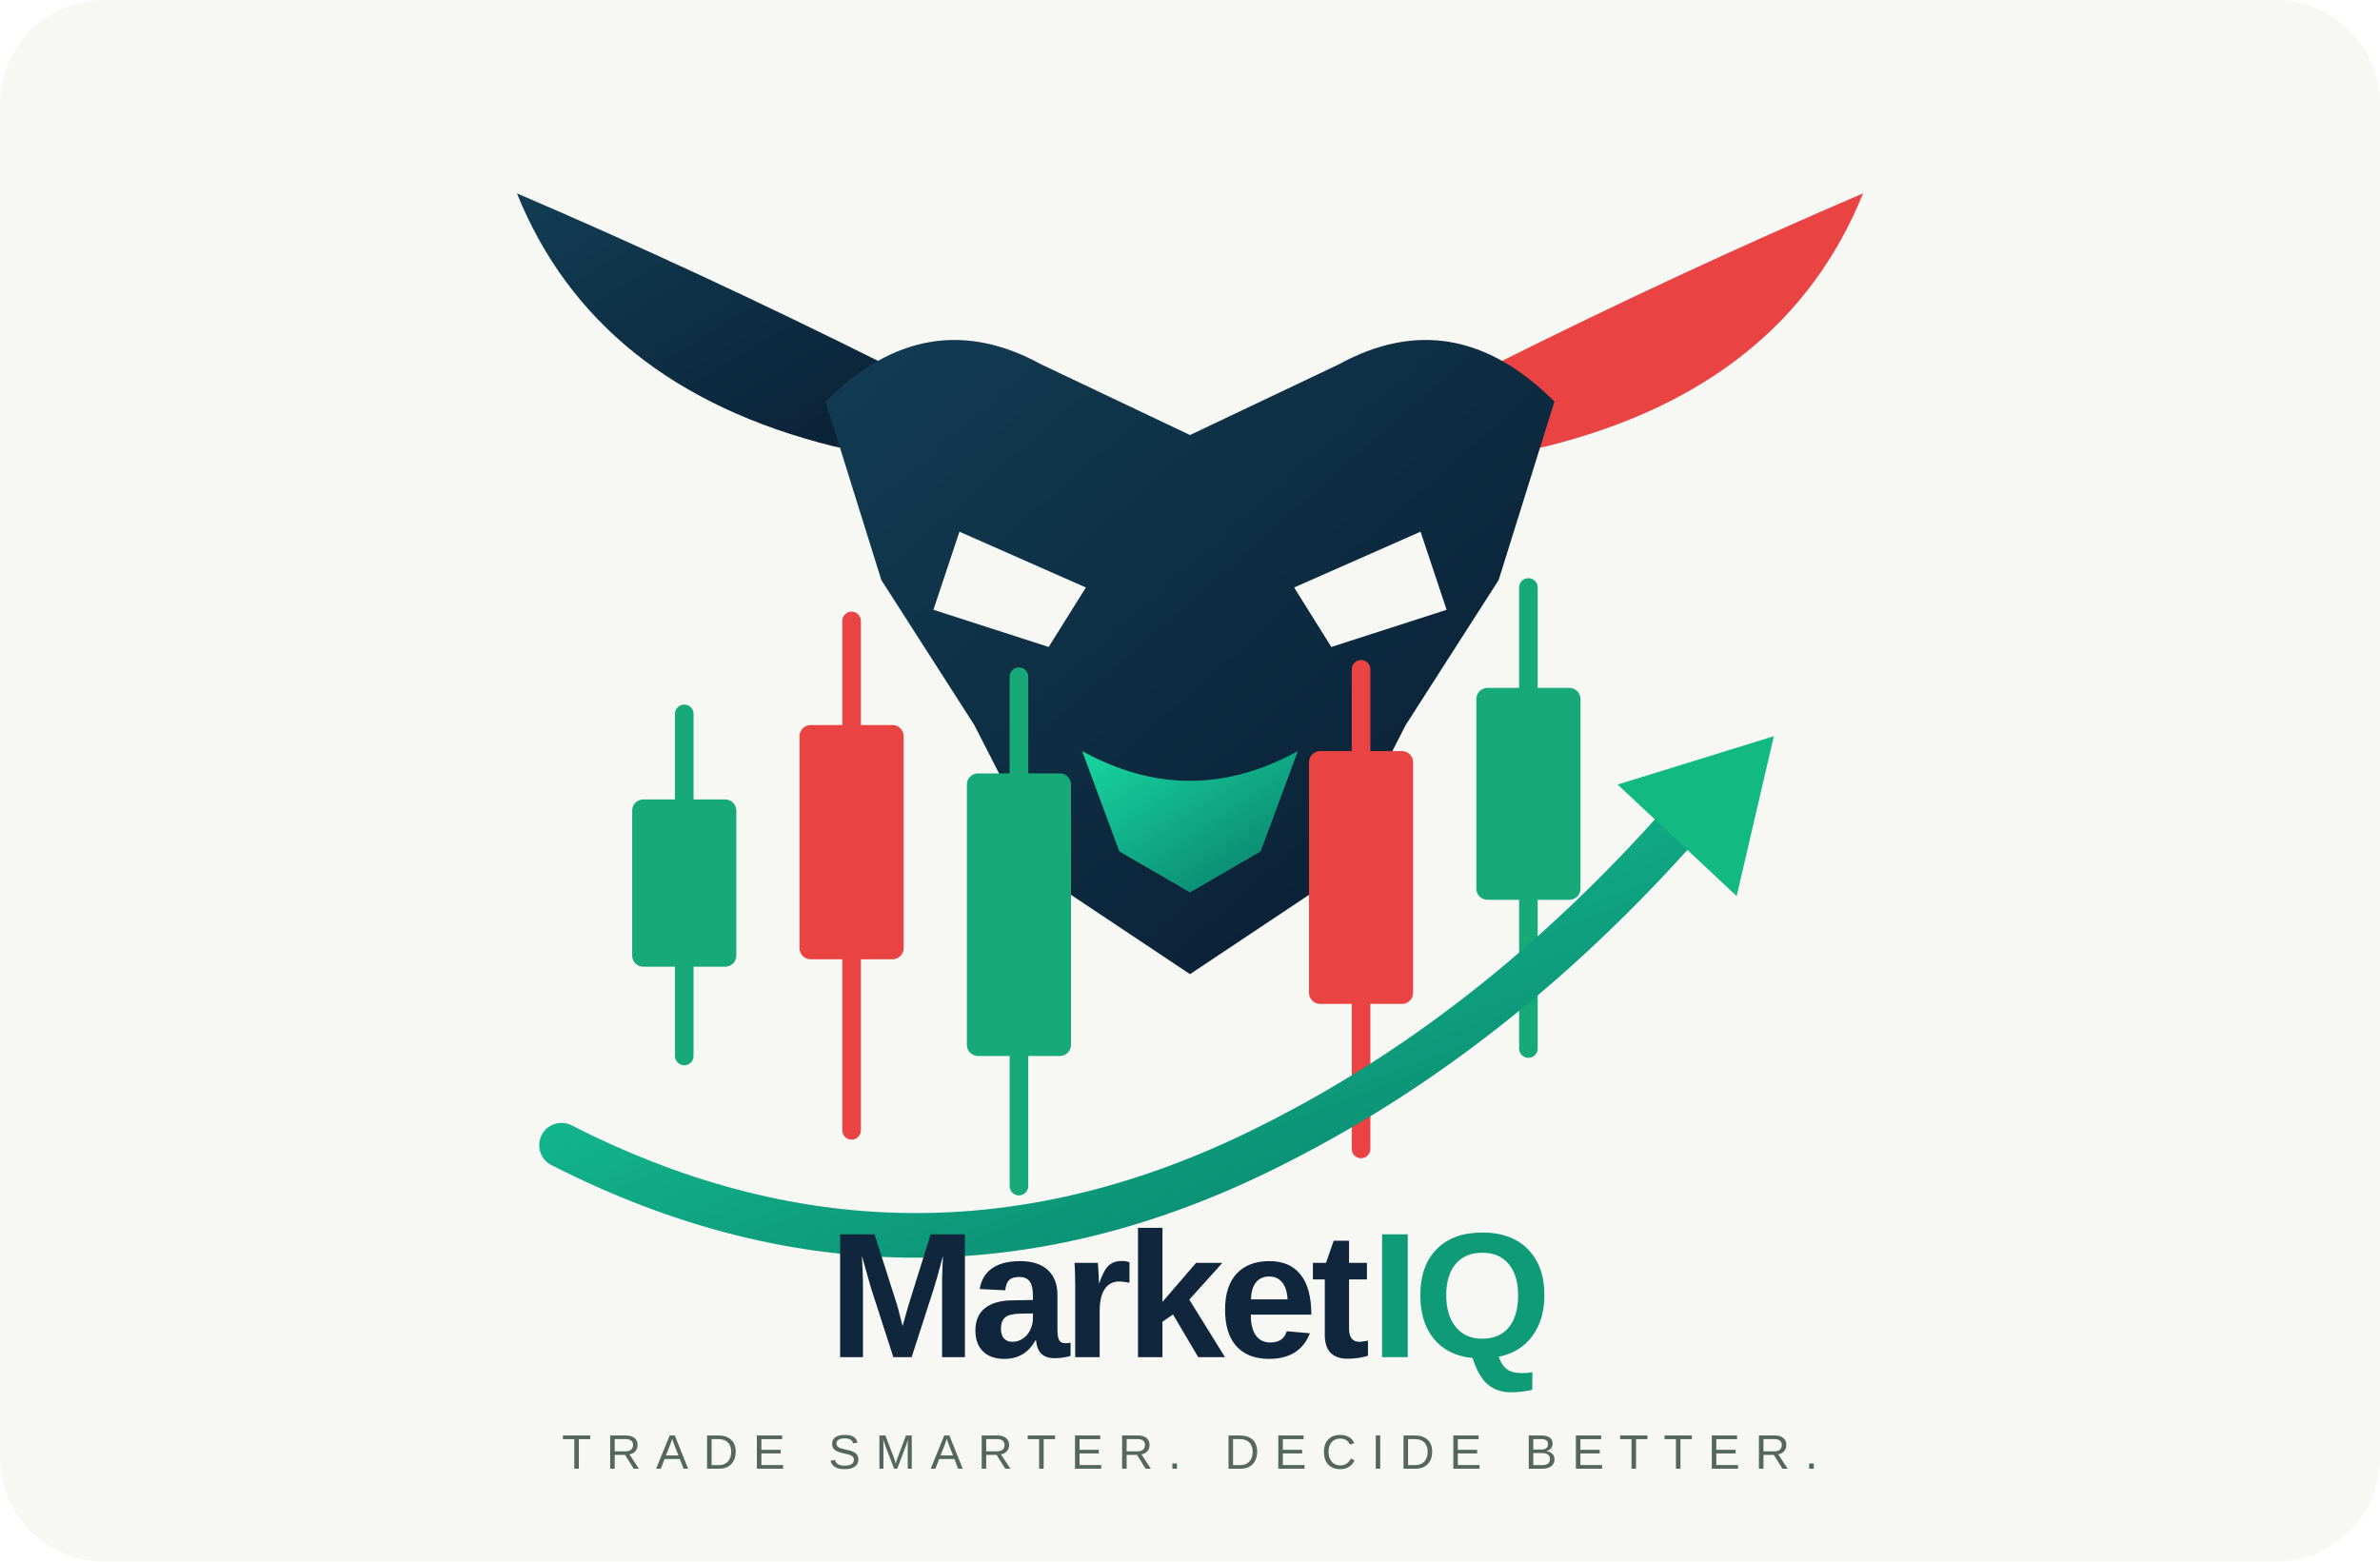
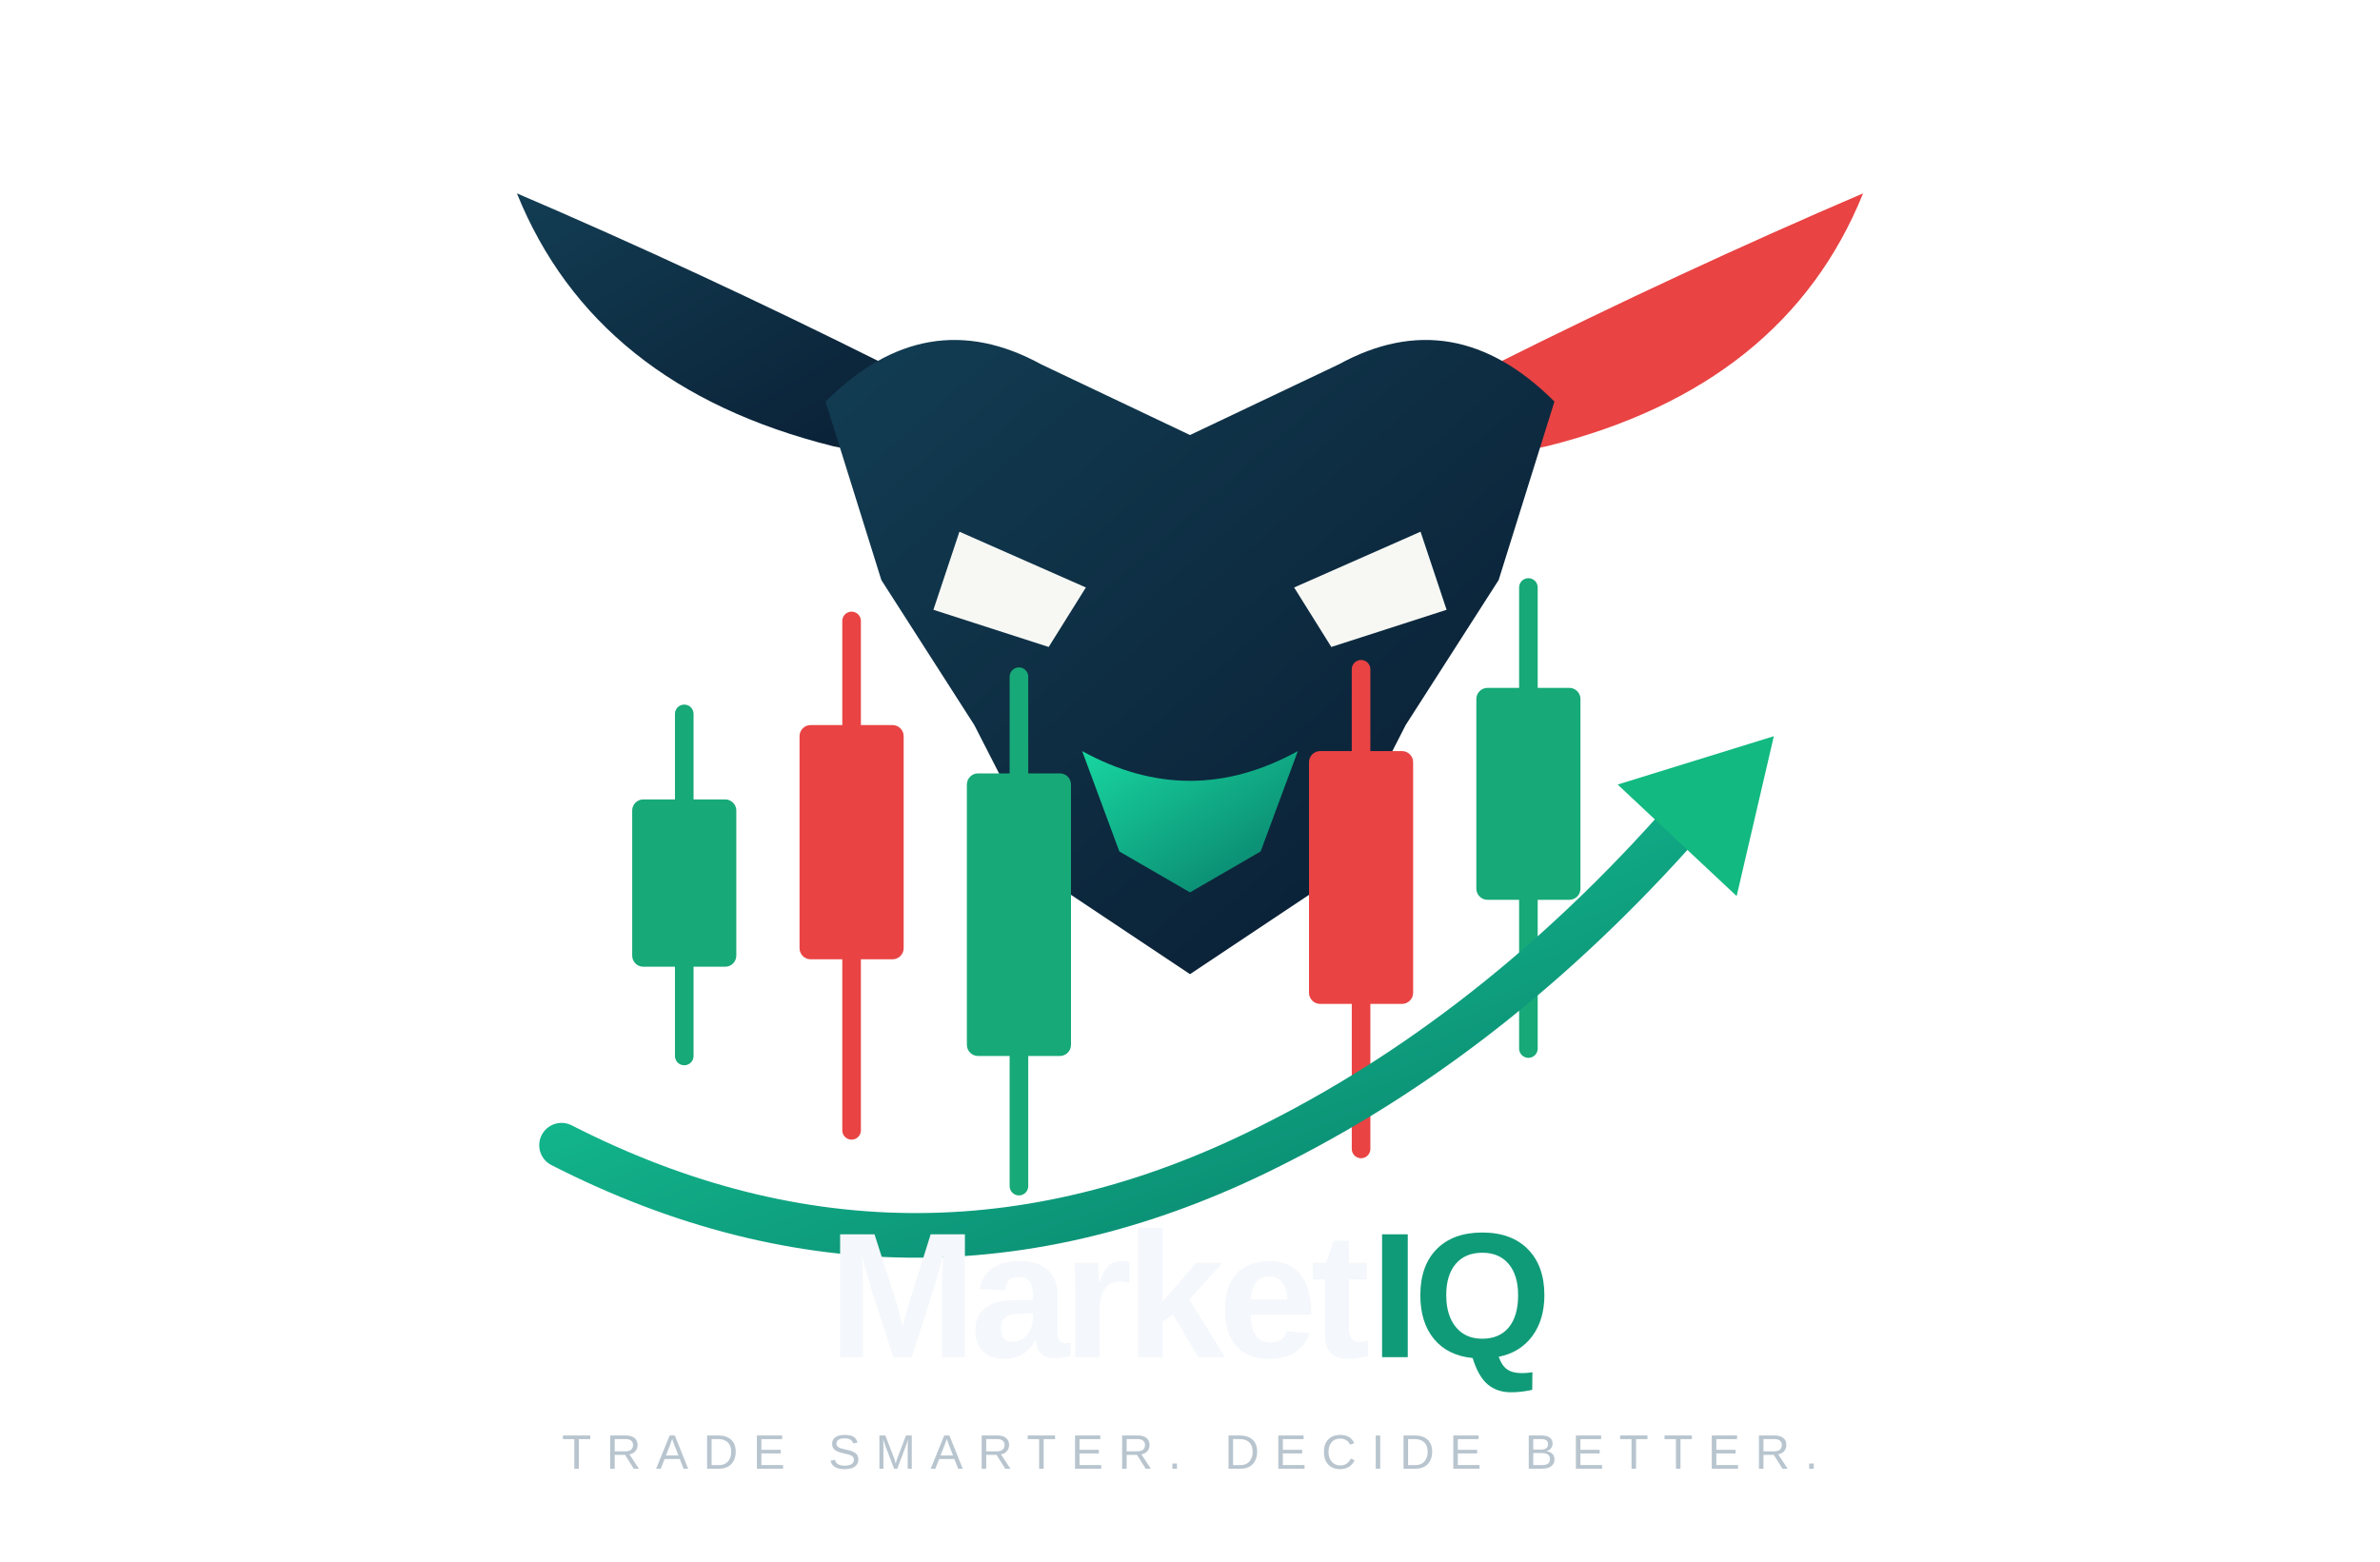
<svg xmlns="http://www.w3.org/2000/svg" viewBox="0 0 640 420" role="img" aria-labelledby="title desc">
  <defs>
    <linearGradient id="teal" x1="0" y1="0" x2="1" y2="1">
      <stop stop-color="#18d6a0" />
      <stop offset="1" stop-color="#087b68" />
    </linearGradient>
    <linearGradient id="navy" x1="0" y1="0" x2="1" y2="1">
      <stop stop-color="#123d53" />
      <stop offset="1" stop-color="#091b30" />
    </linearGradient>
  </defs>
-   <rect width="640" height="420" rx="28" fill="#f7f8f4" />
  <g transform="translate(0 4)">
    <path d="M224 116 Q160 100 139 48 Q188 69 238 94 L263 124Z" fill="url(#navy)" />
    <path d="M416 116 Q480 100 501 48 Q452 69 402 94 L377 124Z" fill="#e94343" />
    <path d="M222 104 Q249 77 280 94 L320 113 L360 94 Q391 77 418 104 L403 152 L378 191 L356 234 L320 258 L284 234 L262 191 L237 152Z" fill="url(#navy)" />
    <path d="M258 139 L292 154 L282 170 L251 160Z" fill="#f7f8f4" />
    <path d="M382 139 L348 154 L358 170 L389 160Z" fill="#f7f8f4" />
    <path d="M291 198 Q320 214 349 198 L339 225 L320 236 L301 225Z" fill="url(#teal)" />
    <g stroke-width="5" stroke-linecap="round">
      <path d="M184 188V280" stroke="#17a978" />
      <rect x="170" y="211" width="28" height="45" rx="3" fill="#17a978" />
      <path d="M229 163V300" stroke="#e94343" />
      <rect x="215" y="191" width="28" height="63" rx="3" fill="#e94343" />
      <path d="M274 178V315" stroke="#17a978" />
      <rect x="260" y="204" width="28" height="76" rx="3" fill="#17a978" />
      <path d="M366 176V305" stroke="#e94343" />
      <rect x="352" y="198" width="28" height="68" rx="3" fill="#e94343" />
      <path d="M411 154V278" stroke="#17a978" />
      <rect x="397" y="181" width="28" height="57" rx="3" fill="#17a978" />
    </g>
    <path d="M151 304 Q247 353 344 303 Q405 272 456 213" fill="none" stroke="url(#teal)" stroke-width="12" stroke-linecap="round" />
    <path d="M435 207 L477 194 L467 237Z" fill="#12b981" />
  </g>
-   <text x="320" y="365" text-anchor="middle" font-family="Arial,Helvetica,sans-serif" font-size="48" font-weight="800" letter-spacing="-1.8" fill="#10263d">Market<tspan fill="#109b78">IQ</tspan>
+   <text x="320" y="365" text-anchor="middle" font-family="Arial,Helvetica,sans-serif" font-size="48" font-weight="800" letter-spacing="-1.8" fill="#f4f7fb">Market<tspan fill="#109b78">IQ</tspan>
  </text>
-   <text x="320" y="395" text-anchor="middle" font-family="Arial,Helvetica,sans-serif" font-size="13" letter-spacing="4" fill="#53675f">TRADE SMARTER. DECIDE BETTER.</text>
+   <text x="320" y="395" text-anchor="middle" font-family="Arial,Helvetica,sans-serif" font-size="13" letter-spacing="4" fill="#b8c5cf">TRADE SMARTER. DECIDE BETTER.</text>
</svg>
